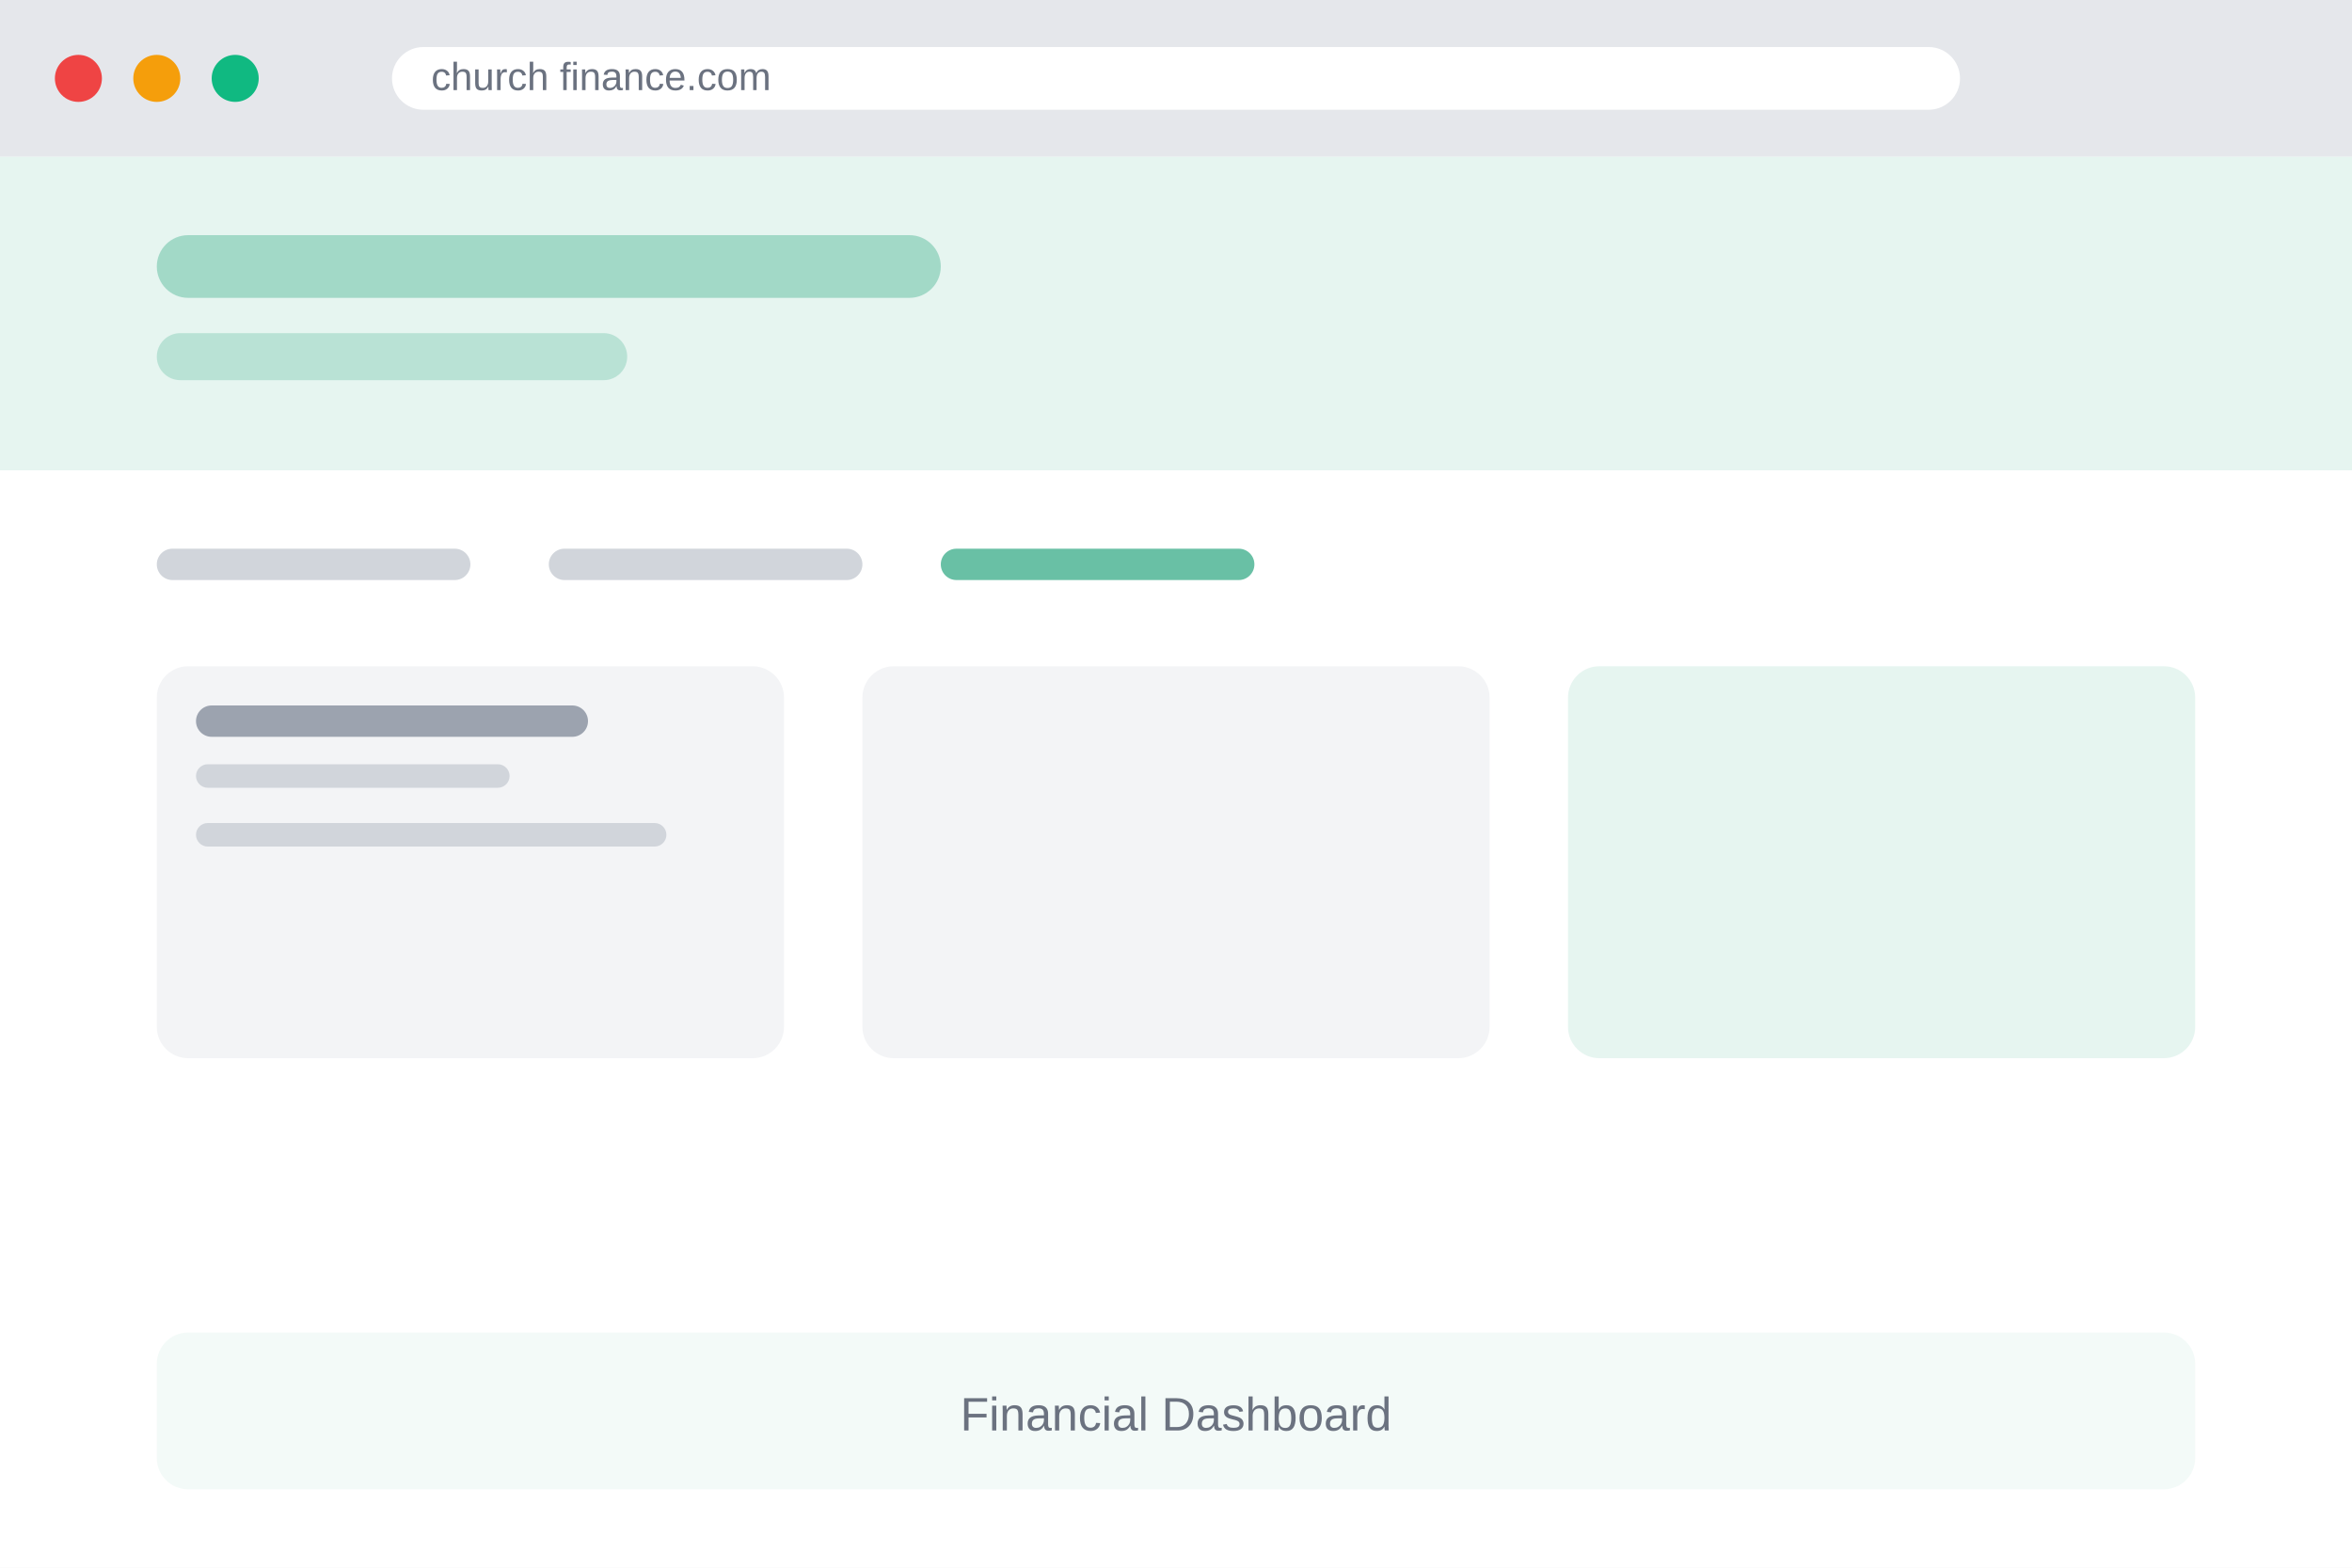
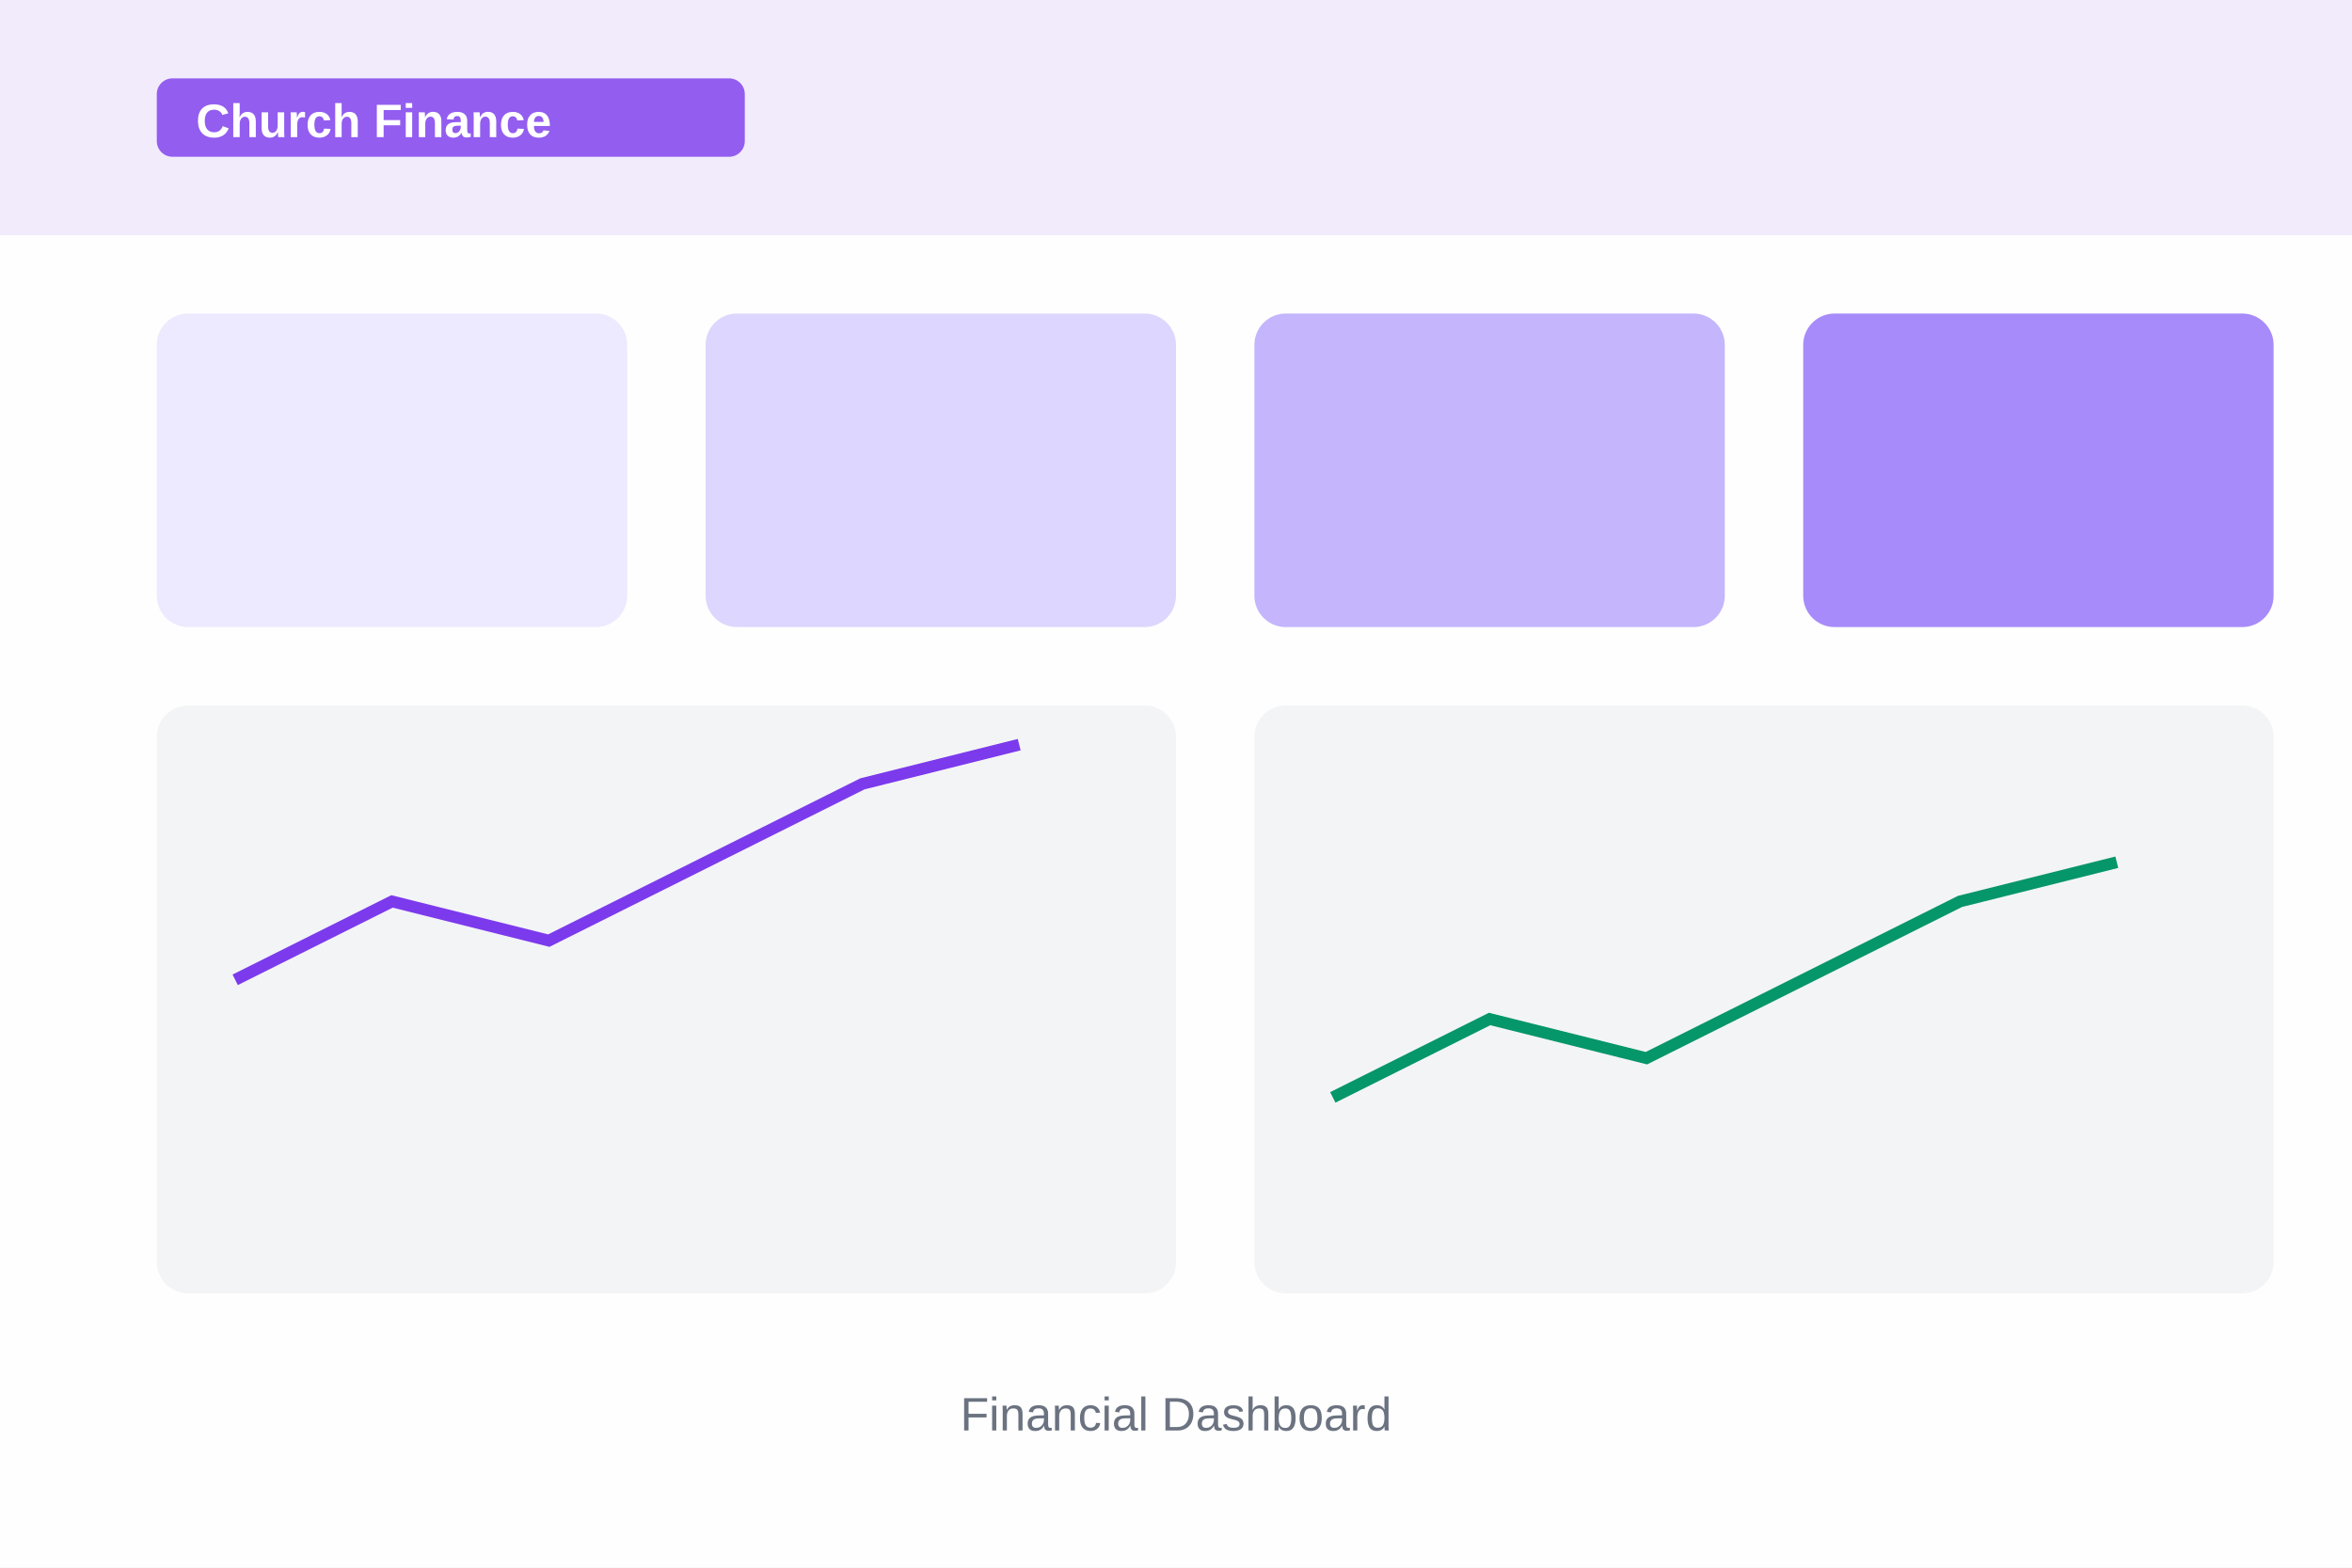
<svg xmlns="http://www.w3.org/2000/svg" width="600" height="400" viewBox="0 0 600 400" fill="none">
-   <rect width="600" height="400" fill="#F9FAFB" />
-   <rect x="0" y="0" width="600" height="40" fill="#E5E7EB" />
-   <circle cx="20" cy="20" r="6" fill="#EF4444" />
-   <circle cx="40" cy="20" r="6" fill="#F59E0B" />
-   <circle cx="60" cy="20" r="6" fill="#10B981" />
-   <rect x="100" y="12" width="400" height="16" rx="8" fill="white" />
-   <text x="110" y="23" font-family="Arial, sans-serif" font-size="10" fill="#6B7280">church finance.com</text>
-   <rect x="0" y="40" width="600" height="360" fill="white" />
-   <rect x="0" y="40" width="600" height="80" fill="#059669" opacity="0.1" />
-   <rect x="40" y="60" width="200" height="16" rx="8" fill="#059669" opacity="0.3" />
-   <rect x="40" y="85" width="120" height="12" rx="6" fill="#059669" opacity="0.2" />
-   <rect x="40" y="140" width="80" height="8" rx="4" fill="#D1D5DB" />
-   <rect x="140" y="140" width="80" height="8" rx="4" fill="#D1D5DB" />
-   <rect x="240" y="140" width="80" height="8" rx="4" fill="#059669" opacity="0.6" />
-   <rect x="40" y="170" width="160" height="100" rx="8" fill="#F3F4F6" />
-   <rect x="220" y="170" width="160" height="100" rx="8" fill="#F3F4F6" />
-   <rect x="400" y="170" width="160" height="100" rx="8" fill="#059669" opacity="0.1" />
-   <rect x="50" y="180" width="100" height="8" rx="4" fill="#9CA3AF" />
-   <rect x="50" y="195" width="80" height="6" rx="3" fill="#D1D5DB" />
-   <rect x="50" y="210" width="120" height="6" rx="3" fill="#D1D5DB" />
-   <rect x="40" y="340" width="520" height="40" rx="8" fill="#059669" opacity="0.05" />
+   <rect width="600" height="400" fill="#FEFEFE" />
+   <rect x="0" y="0" width="600" height="60" fill="#7C3AED" opacity="0.1" />
+   <rect x="40" y="20" width="150" height="20" rx="4" fill="#7C3AED" opacity="0.8" />
+   <text x="50" y="35" font-family="Arial, sans-serif" font-size="12" font-weight="bold" fill="white">Church Finance</text>
+   <rect x="40" y="80" width="120" height="80" rx="8" fill="#EDE9FE" />
+   <rect x="180" y="80" width="120" height="80" rx="8" fill="#DDD6FE" />
+   <rect x="320" y="80" width="120" height="80" rx="8" fill="#C4B5FD" />
+   <rect x="460" y="80" width="120" height="80" rx="8" fill="#A78BFA" />
+   <rect x="40" y="180" width="260" height="150" rx="8" fill="#F3F4F6" />
+   <rect x="320" y="180" width="260" height="150" rx="8" fill="#F3F4F6" />
+   <polyline points="60,250 100,230 140,240 180,220 220,200 260,190" stroke="#7C3AED" stroke-width="3" fill="none" />
+   <polyline points="340,280 380,260 420,270 460,250 500,230 540,220" stroke="#059669" stroke-width="3" fill="none" />
  <text x="300" y="365" text-anchor="middle" font-family="Arial, sans-serif" font-size="12" fill="#6B7280">Financial Dashboard</text>
</svg>
